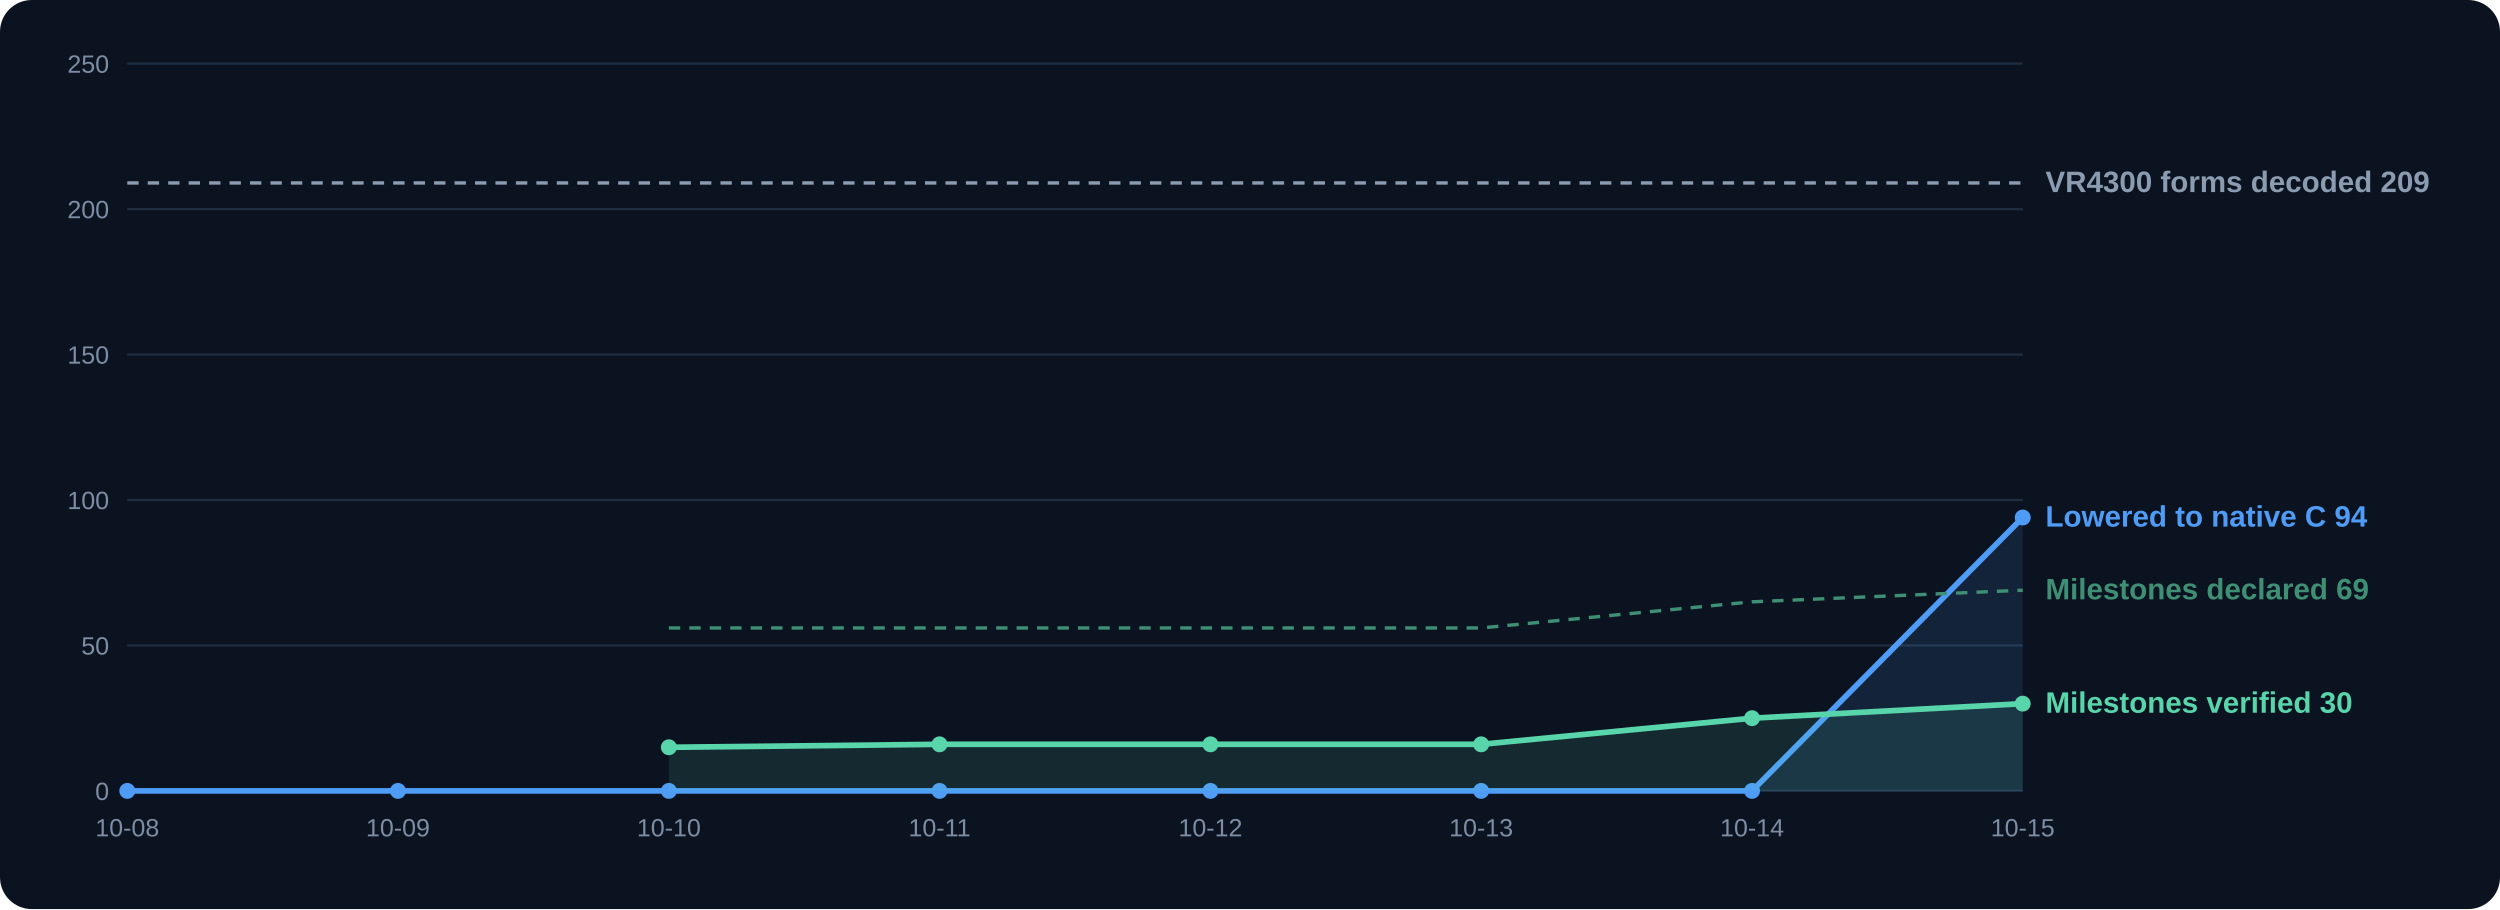
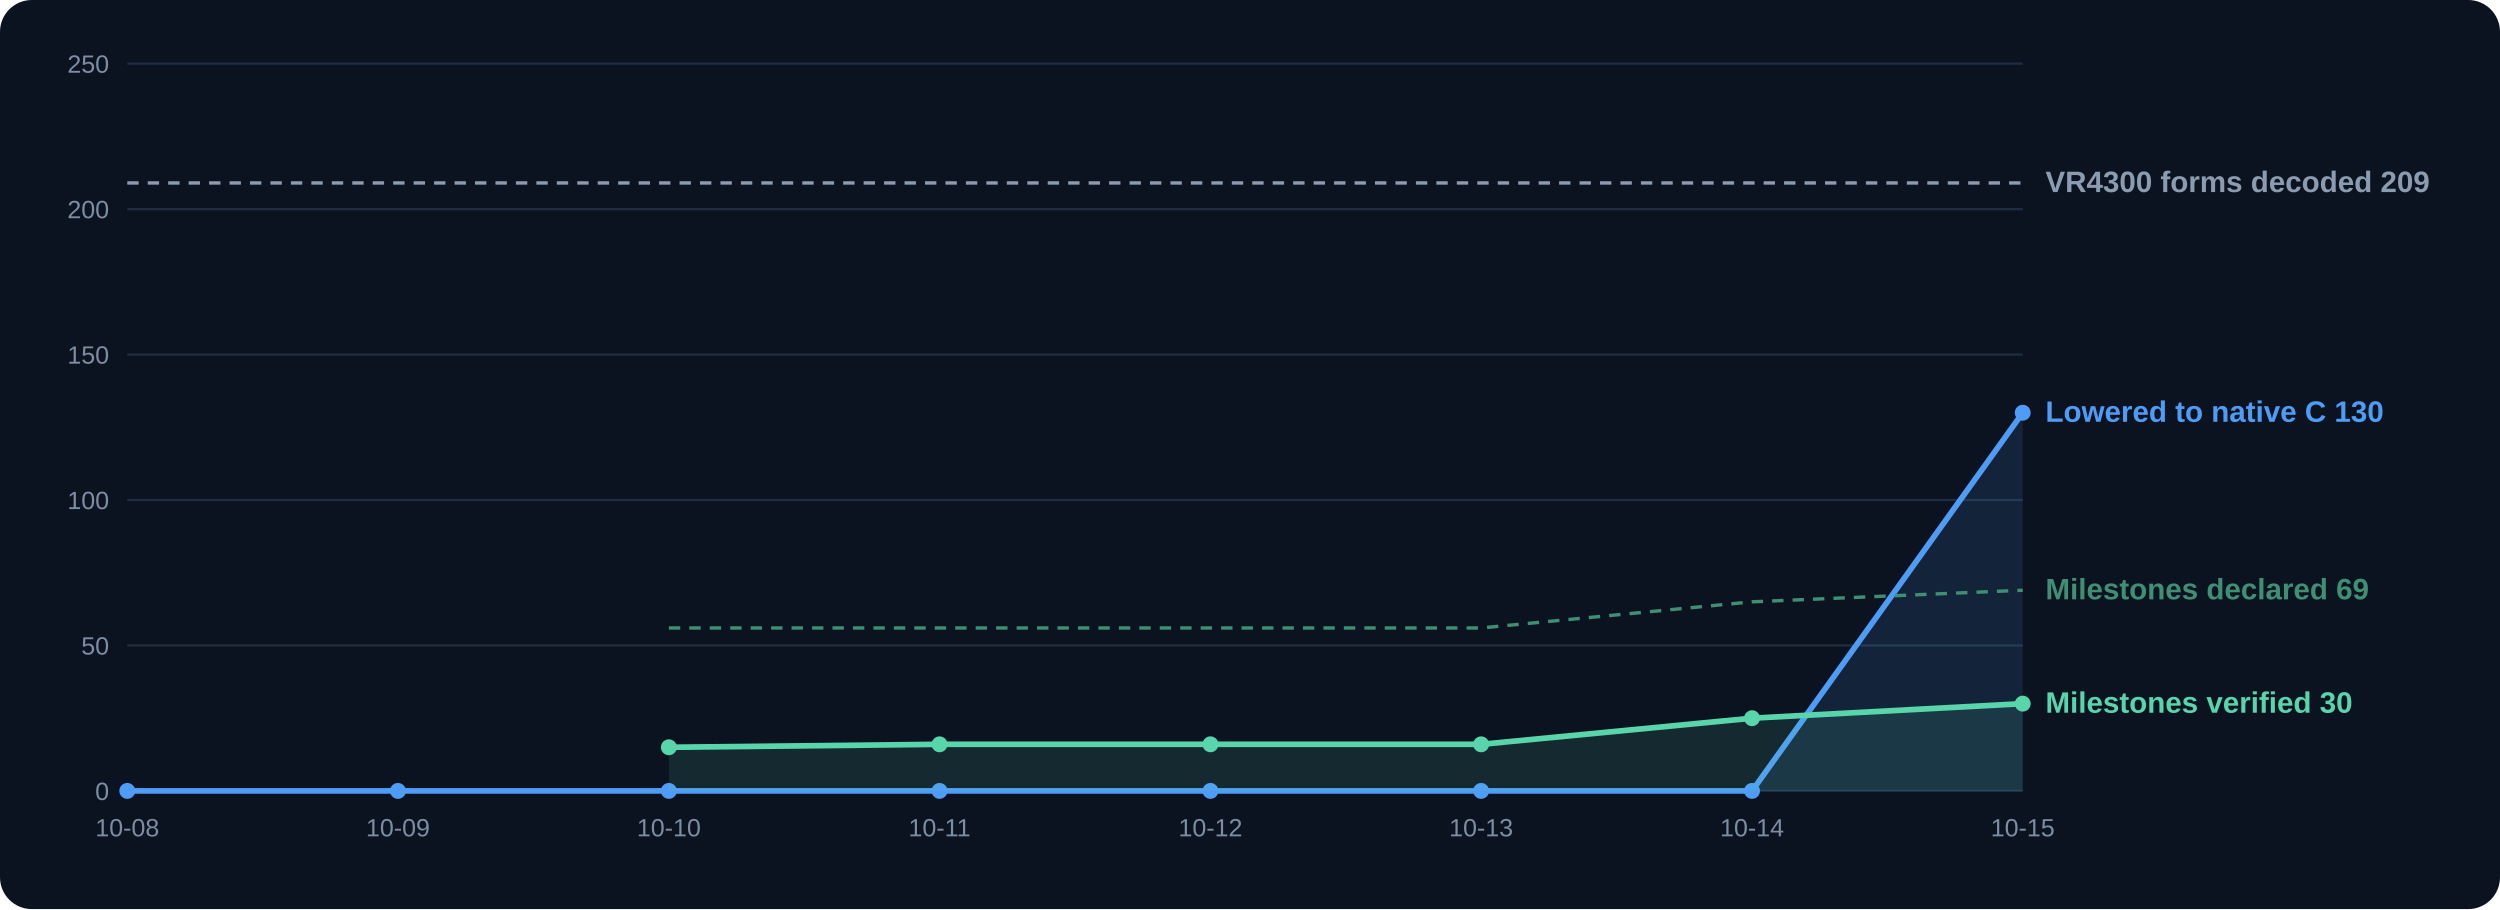
<svg xmlns="http://www.w3.org/2000/svg" viewBox="0 0 1100 400" width="1100" height="400" role="img" aria-labelledby="t d">
  <rect width="1100" height="400" rx="14" fill="#0b1320" />
  <line x1="56" x2="890" y1="348.0" y2="348.0" stroke="#1f2d40" />
  <text x="48" y="352.0" fill="#7d8da3" font-size="11" font-family="Segoe UI,Arial,sans-serif" text-anchor="end">0</text>
  <line x1="56" x2="890" y1="284.0" y2="284.0" stroke="#1f2d40" />
  <text x="48" y="288.0" fill="#7d8da3" font-size="11" font-family="Segoe UI,Arial,sans-serif" text-anchor="end">50</text>
  <line x1="56" x2="890" y1="220.0" y2="220.0" stroke="#1f2d40" />
  <text x="48" y="224.0" fill="#7d8da3" font-size="11" font-family="Segoe UI,Arial,sans-serif" text-anchor="end">100</text>
  <line x1="56" x2="890" y1="156.0" y2="156.0" stroke="#1f2d40" />
  <text x="48" y="160.0" fill="#7d8da3" font-size="11" font-family="Segoe UI,Arial,sans-serif" text-anchor="end">150</text>
  <line x1="56" x2="890" y1="92.0" y2="92.0" stroke="#1f2d40" />
  <text x="48" y="96.0" fill="#7d8da3" font-size="11" font-family="Segoe UI,Arial,sans-serif" text-anchor="end">200</text>
  <line x1="56" x2="890" y1="28.0" y2="28.0" stroke="#1f2d40" />
  <text x="48" y="32.0" fill="#7d8da3" font-size="11" font-family="Segoe UI,Arial,sans-serif" text-anchor="end">250</text>
  <text x="56.0" y="368" fill="#7d8da3" font-size="11" font-family="Segoe UI,Arial,sans-serif" text-anchor="middle">10-08</text>
  <text x="175.1" y="368" fill="#7d8da3" font-size="11" font-family="Segoe UI,Arial,sans-serif" text-anchor="middle">10-09</text>
  <text x="294.3" y="368" fill="#7d8da3" font-size="11" font-family="Segoe UI,Arial,sans-serif" text-anchor="middle">10-10</text>
  <text x="413.4" y="368" fill="#7d8da3" font-size="11" font-family="Segoe UI,Arial,sans-serif" text-anchor="middle">10-11</text>
  <text x="532.6" y="368" fill="#7d8da3" font-size="11" font-family="Segoe UI,Arial,sans-serif" text-anchor="middle">10-12</text>
  <text x="651.7" y="368" fill="#7d8da3" font-size="11" font-family="Segoe UI,Arial,sans-serif" text-anchor="middle">10-13</text>
  <text x="770.9" y="368" fill="#7d8da3" font-size="11" font-family="Segoe UI,Arial,sans-serif" text-anchor="middle">10-14</text>
  <text x="890.0" y="368" fill="#7d8da3" font-size="11" font-family="Segoe UI,Arial,sans-serif" text-anchor="middle">10-15</text>
  <path d="M56.0,80.5 L175.1,80.5 L294.3,80.5 L413.4,80.5 L532.6,80.5 L651.7,80.5 L770.9,80.5 L890.0,80.5" fill="none" stroke="#8b9bb0" stroke-width="1.5" stroke-dasharray="5 4" />
-   <path d="M56.0,348.0 L175.1,348.0 L294.3,348.0 L413.4,348.0 L532.6,348.0 L651.7,348.0 L770.9,348.0 L890.0,227.7 L890.0,348.0 L56.0,348.0 Z" fill="#4f9cf7" fill-opacity="0.12" />
-   <path d="M56.0,348.0 L175.1,348.0 L294.3,348.0 L413.4,348.0 L532.6,348.0 L651.7,348.0 L770.9,348.0 L890.0,227.7" fill="none" stroke="#4f9cf7" stroke-width="2.5" />
+   <path d="M56.0,348.0 L175.1,348.0 L294.3,348.0 L413.4,348.0 L532.6,348.0 L651.7,348.0 L770.9,348.0 L890.0,181.6 L890.0,348.0 L56.0,348.0 Z" fill="#4f9cf7" fill-opacity="0.12" />
+   <path d="M56.0,348.0 L175.1,348.0 L294.3,348.0 L413.4,348.0 L532.6,348.0 L651.7,348.0 L770.9,348.0 L890.0,181.6" fill="none" stroke="#4f9cf7" stroke-width="2.5" />
  <circle cx="56.0" cy="348.0" r="3.5" fill="#4f9cf7" />
  <circle cx="175.1" cy="348.0" r="3.5" fill="#4f9cf7" />
  <circle cx="294.3" cy="348.0" r="3.5" fill="#4f9cf7" />
  <circle cx="413.4" cy="348.0" r="3.5" fill="#4f9cf7" />
  <circle cx="532.6" cy="348.0" r="3.5" fill="#4f9cf7" />
  <circle cx="651.7" cy="348.0" r="3.5" fill="#4f9cf7" />
  <circle cx="770.9" cy="348.0" r="3.5" fill="#4f9cf7" />
-   <circle cx="890.0" cy="227.7" r="3.5" fill="#4f9cf7" />
+   <circle cx="890.0" cy="181.6" r="3.5" fill="#4f9cf7" />
  <path d="M294.3,276.3 L413.4,276.3 L532.6,276.3 L651.7,276.3 L770.9,264.8 L890.0,259.7" fill="none" stroke="#3f8f74" stroke-width="1.5" stroke-dasharray="5 4" />
  <path d="M294.3,328.8 L413.4,327.5 L532.6,327.5 L651.7,327.5 L770.9,316.0 L890.0,309.6 L890.0,348.0 L294.3,348.0 Z" fill="#58d5ab" fill-opacity="0.12" />
  <path d="M294.3,328.8 L413.4,327.5 L532.6,327.5 L651.7,327.5 L770.9,316.0 L890.0,309.6" fill="none" stroke="#58d5ab" stroke-width="2.5" />
  <circle cx="294.3" cy="328.8" r="3.5" fill="#58d5ab" />
  <circle cx="413.4" cy="327.5" r="3.5" fill="#58d5ab" />
  <circle cx="532.6" cy="327.5" r="3.5" fill="#58d5ab" />
  <circle cx="651.7" cy="327.5" r="3.5" fill="#58d5ab" />
  <circle cx="770.9" cy="316.0" r="3.5" fill="#58d5ab" />
  <circle cx="890.0" cy="309.6" r="3.5" fill="#58d5ab" />
  <text x="900" y="84.5" fill="#8b9bb0" font-size="13" font-weight="600" font-family="Segoe UI,Arial,sans-serif">VR4300 forms decoded 209</text>
-   <text x="900" y="231.7" fill="#4f9cf7" font-size="13" font-weight="600" font-family="Segoe UI,Arial,sans-serif">Lowered to native C 94</text>
+   <text x="900" y="185.6" fill="#4f9cf7" font-size="13" font-weight="600" font-family="Segoe UI,Arial,sans-serif">Lowered to native C 130</text>
  <text x="900" y="263.7" fill="#3f8f74" font-size="13" font-weight="600" font-family="Segoe UI,Arial,sans-serif">Milestones declared 69</text>
  <text x="900" y="313.6" fill="#58d5ab" font-size="13" font-weight="600" font-family="Segoe UI,Arial,sans-serif">Milestones verified 30</text>
</svg>
